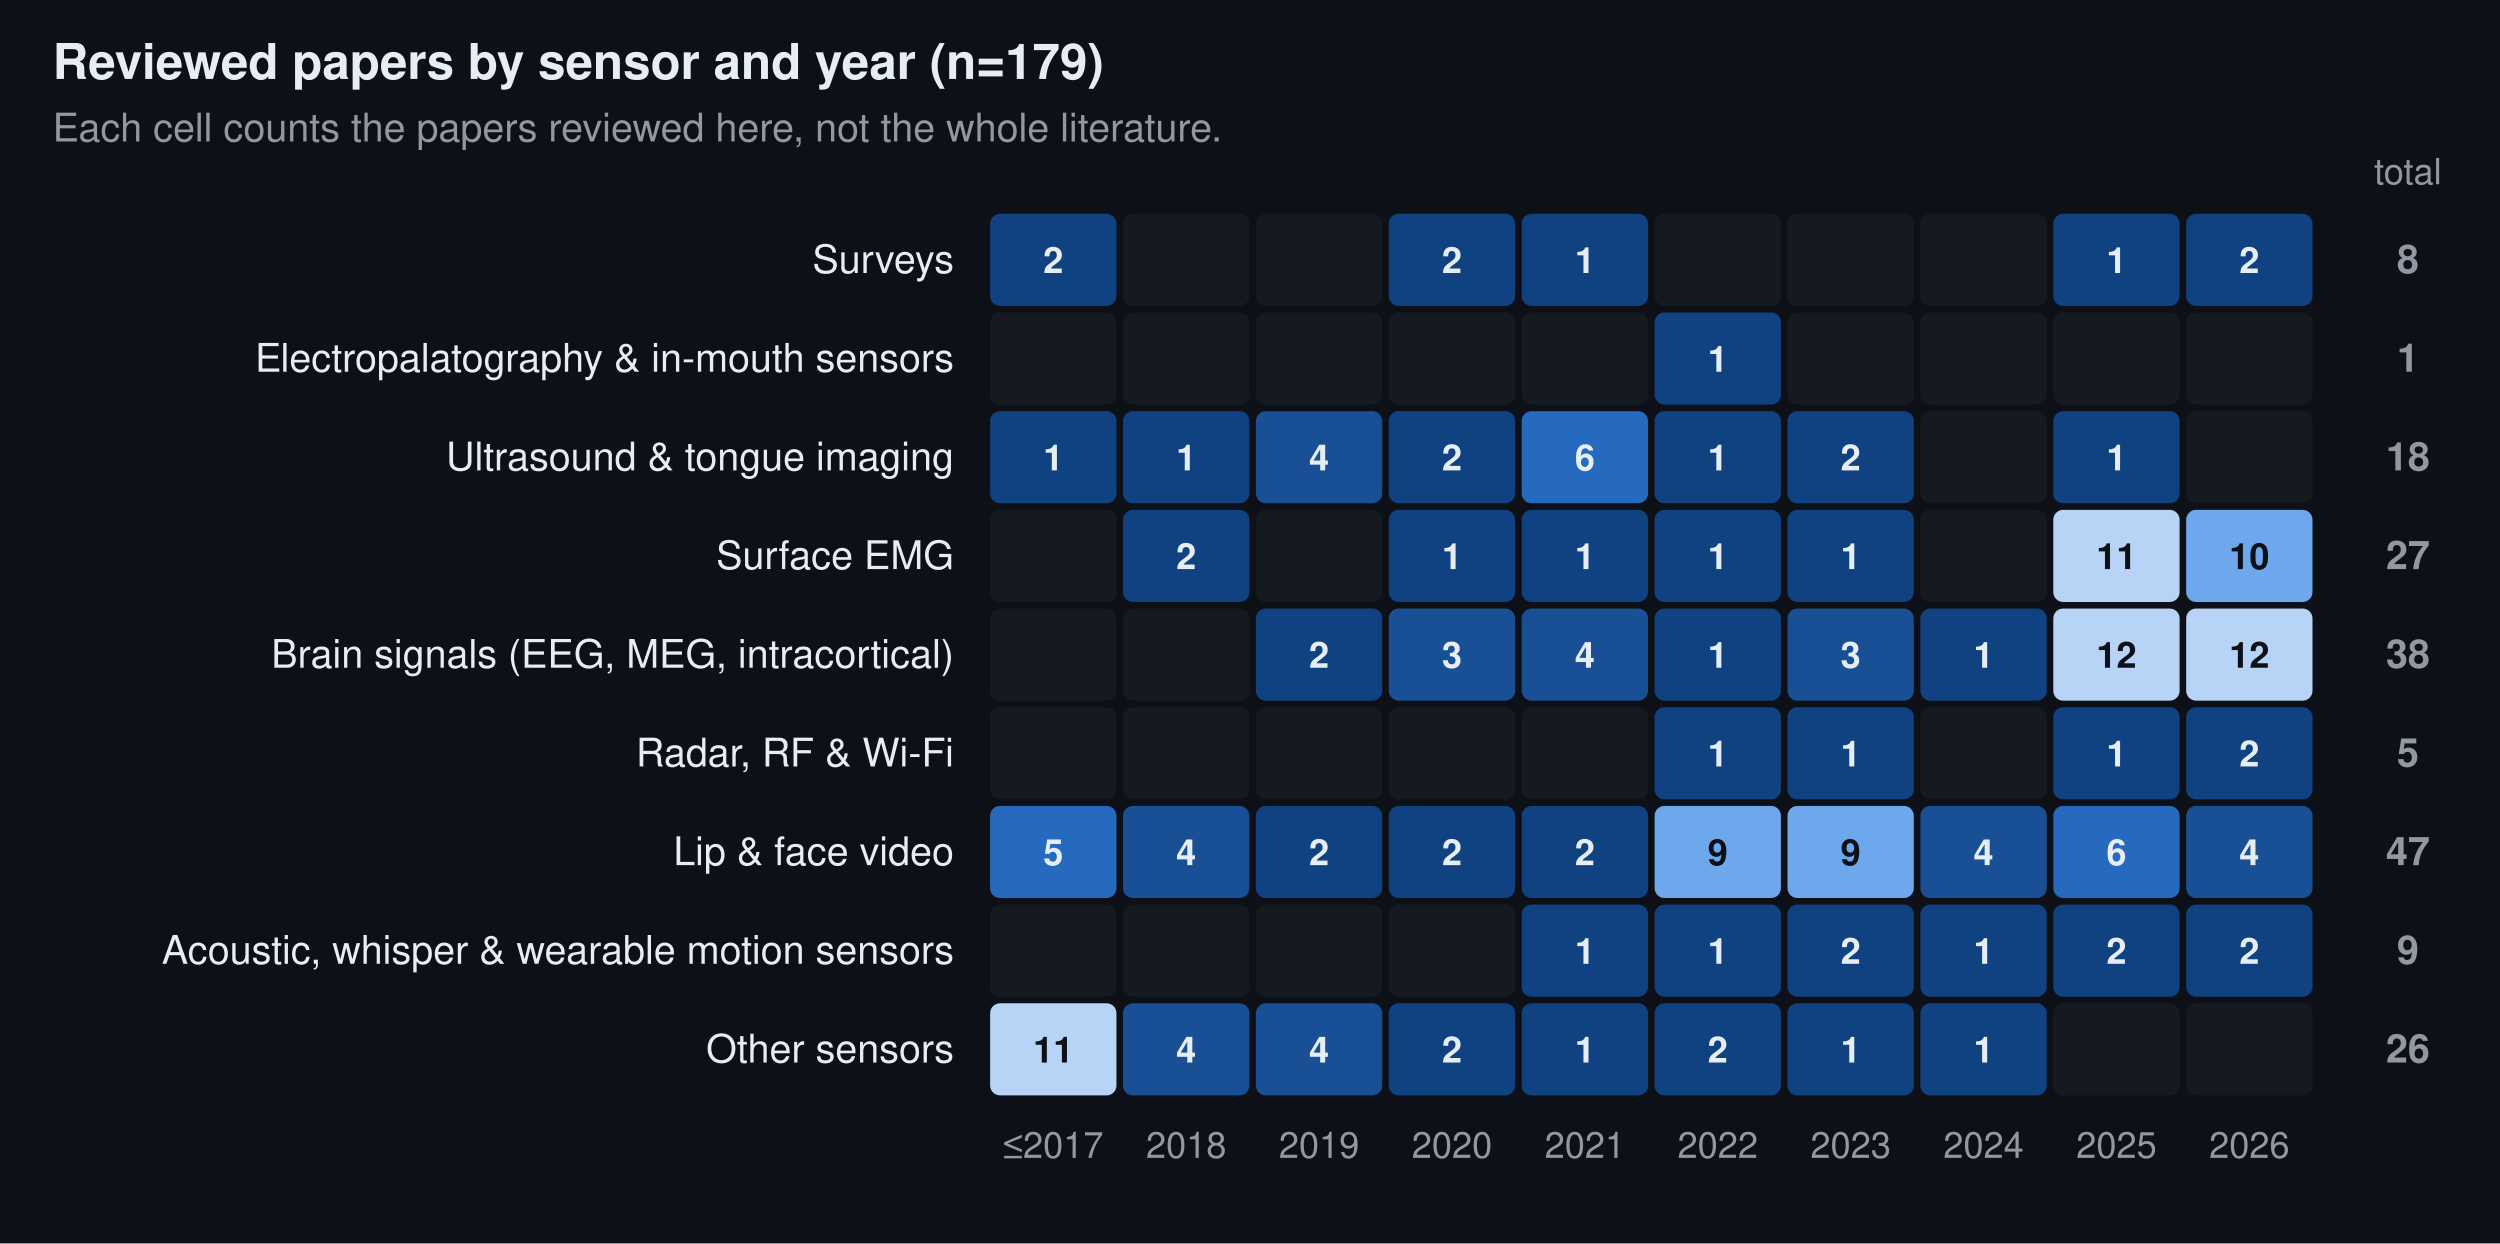
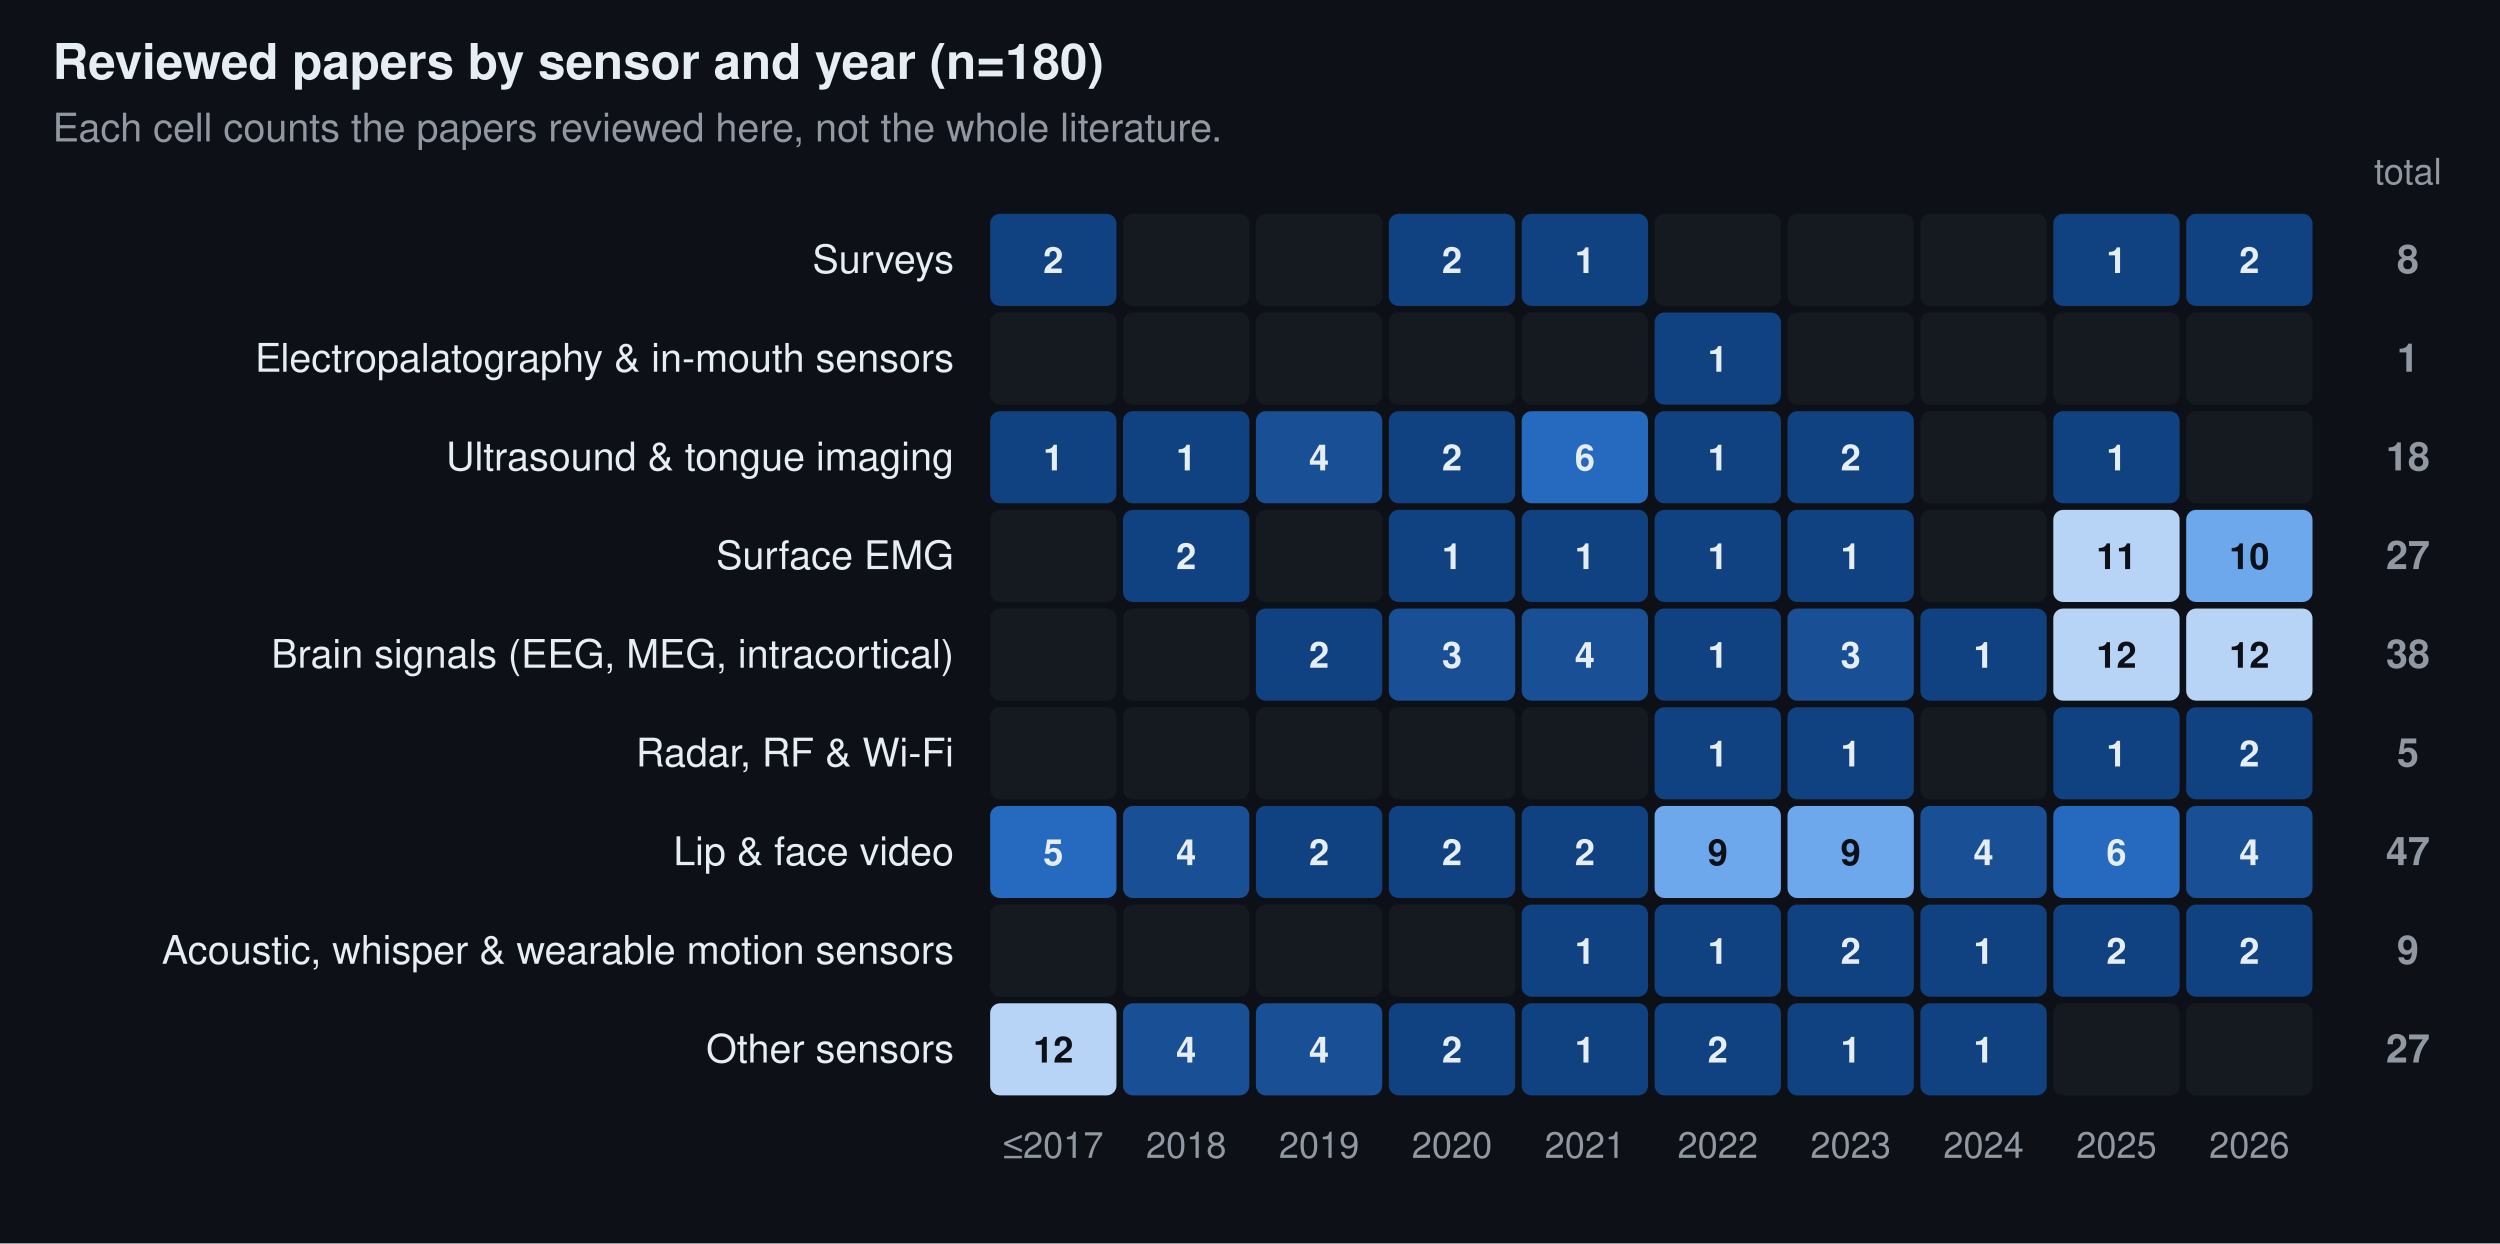
- <svg xmlns="http://www.w3.org/2000/svg" width="760" height="378" viewBox="0 0 760 378" font-family="-apple-system, BlinkMacSystemFont, 'Segoe UI', Helvetica, Arial, sans-serif" role="img" aria-label="Reviewed papers by sensor and year (n=179)">
+ <svg xmlns="http://www.w3.org/2000/svg" width="760" height="378" viewBox="0 0 760 378" font-family="-apple-system, BlinkMacSystemFont, 'Segoe UI', Helvetica, Arial, sans-serif" role="img" aria-label="Reviewed papers by sensor and year (n=180)">
  <rect width="760" height="378" fill="#0d1117" />
-   <text x="16.0" y="24.0" font-size="15" fill="#e6edf3" text-anchor="start" font-weight="600">Reviewed papers by sensor and year (n=179)</text>
+   <text x="16.0" y="24.0" font-size="15" fill="#e6edf3" text-anchor="start" font-weight="600">Reviewed papers by sensor and year (n=180)</text>
  <text x="16.0" y="43.0" font-size="12" fill="#9198a1" text-anchor="start">Each cell counts the papers reviewed here, not the whole literature.</text>
  <text x="320.2" y="352.0" font-size="11" fill="#9198a1" text-anchor="middle">≤2017</text>
  <text x="360.6" y="352.0" font-size="11" fill="#9198a1" text-anchor="middle">2018</text>
  <text x="401.0" y="352.0" font-size="11" fill="#9198a1" text-anchor="middle">2019</text>
  <text x="441.4" y="352.0" font-size="11" fill="#9198a1" text-anchor="middle">2020</text>
  <text x="481.8" y="352.0" font-size="11" fill="#9198a1" text-anchor="middle">2021</text>
  <text x="522.2" y="352.0" font-size="11" fill="#9198a1" text-anchor="middle">2022</text>
  <text x="562.6" y="352.0" font-size="11" fill="#9198a1" text-anchor="middle">2023</text>
  <text x="603.0" y="352.0" font-size="11" fill="#9198a1" text-anchor="middle">2024</text>
  <text x="643.4" y="352.0" font-size="11" fill="#9198a1" text-anchor="middle">2025</text>
  <text x="683.8" y="352.0" font-size="11" fill="#9198a1" text-anchor="middle">2026</text>
  <text x="732.0" y="56.0" font-size="11" fill="#9198a1" text-anchor="middle">total</text>
  <text x="290.0" y="83.0" font-size="12" fill="#e6edf3" text-anchor="end">Surveys</text>
  <rect x="301.0" y="65.0" width="38.4" height="28.0" rx="3" fill="#104281" />
  <text x="320.2" y="83.0" font-size="11" fill="#e6edf3" text-anchor="middle" font-weight="600">2</text>
  <rect x="341.4" y="65.0" width="38.4" height="28.0" rx="3" fill="#151a21" />
  <rect x="381.8" y="65.0" width="38.4" height="28.0" rx="3" fill="#151a21" />
  <rect x="422.2" y="65.0" width="38.4" height="28.0" rx="3" fill="#104281" />
  <text x="441.4" y="83.0" font-size="11" fill="#e6edf3" text-anchor="middle" font-weight="600">2</text>
  <rect x="462.6" y="65.0" width="38.4" height="28.0" rx="3" fill="#104281" />
  <text x="481.8" y="83.0" font-size="11" fill="#e6edf3" text-anchor="middle" font-weight="600">1</text>
  <rect x="503.0" y="65.0" width="38.4" height="28.0" rx="3" fill="#151a21" />
  <rect x="543.4" y="65.0" width="38.4" height="28.0" rx="3" fill="#151a21" />
  <rect x="583.8" y="65.0" width="38.4" height="28.0" rx="3" fill="#151a21" />
  <rect x="624.2" y="65.0" width="38.4" height="28.0" rx="3" fill="#104281" />
  <text x="643.4" y="83.0" font-size="11" fill="#e6edf3" text-anchor="middle" font-weight="600">1</text>
  <rect x="664.6" y="65.0" width="38.4" height="28.0" rx="3" fill="#104281" />
  <text x="683.8" y="83.0" font-size="11" fill="#e6edf3" text-anchor="middle" font-weight="600">2</text>
  <text x="732.0" y="83.0" font-size="12" fill="#9198a1" text-anchor="middle" font-weight="600">8</text>
  <text x="290.0" y="113.0" font-size="12" fill="#e6edf3" text-anchor="end">Electropalatography &amp; in-mouth sensors</text>
  <rect x="301.0" y="95.0" width="38.4" height="28.0" rx="3" fill="#151a21" />
  <rect x="341.4" y="95.0" width="38.4" height="28.0" rx="3" fill="#151a21" />
  <rect x="381.8" y="95.0" width="38.4" height="28.0" rx="3" fill="#151a21" />
  <rect x="422.2" y="95.0" width="38.4" height="28.0" rx="3" fill="#151a21" />
  <rect x="462.6" y="95.0" width="38.4" height="28.0" rx="3" fill="#151a21" />
  <rect x="503.0" y="95.0" width="38.4" height="28.0" rx="3" fill="#104281" />
  <text x="522.2" y="113.0" font-size="11" fill="#e6edf3" text-anchor="middle" font-weight="600">1</text>
  <rect x="543.4" y="95.0" width="38.4" height="28.0" rx="3" fill="#151a21" />
  <rect x="583.8" y="95.0" width="38.4" height="28.0" rx="3" fill="#151a21" />
  <rect x="624.2" y="95.0" width="38.4" height="28.0" rx="3" fill="#151a21" />
  <rect x="664.6" y="95.0" width="38.4" height="28.0" rx="3" fill="#151a21" />
  <text x="732.0" y="113.0" font-size="12" fill="#9198a1" text-anchor="middle" font-weight="600">1</text>
  <text x="290.0" y="143.0" font-size="12" fill="#e6edf3" text-anchor="end">Ultrasound &amp; tongue imaging</text>
  <rect x="301.0" y="125.0" width="38.4" height="28.0" rx="3" fill="#104281" />
  <text x="320.2" y="143.0" font-size="11" fill="#e6edf3" text-anchor="middle" font-weight="600">1</text>
  <rect x="341.4" y="125.0" width="38.4" height="28.0" rx="3" fill="#104281" />
  <text x="360.6" y="143.0" font-size="11" fill="#e6edf3" text-anchor="middle" font-weight="600">1</text>
  <rect x="381.8" y="125.0" width="38.4" height="28.0" rx="3" fill="#184f95" />
  <text x="401.0" y="143.0" font-size="11" fill="#e6edf3" text-anchor="middle" font-weight="600">4</text>
  <rect x="422.2" y="125.0" width="38.4" height="28.0" rx="3" fill="#104281" />
  <text x="441.4" y="143.0" font-size="11" fill="#e6edf3" text-anchor="middle" font-weight="600">2</text>
  <rect x="462.6" y="125.0" width="38.4" height="28.0" rx="3" fill="#256abf" />
  <text x="481.8" y="143.0" font-size="11" fill="#e6edf3" text-anchor="middle" font-weight="600">6</text>
  <rect x="503.0" y="125.0" width="38.4" height="28.0" rx="3" fill="#104281" />
  <text x="522.2" y="143.0" font-size="11" fill="#e6edf3" text-anchor="middle" font-weight="600">1</text>
  <rect x="543.4" y="125.0" width="38.4" height="28.0" rx="3" fill="#104281" />
  <text x="562.6" y="143.0" font-size="11" fill="#e6edf3" text-anchor="middle" font-weight="600">2</text>
  <rect x="583.8" y="125.0" width="38.4" height="28.0" rx="3" fill="#151a21" />
  <rect x="624.2" y="125.0" width="38.4" height="28.0" rx="3" fill="#104281" />
  <text x="643.4" y="143.0" font-size="11" fill="#e6edf3" text-anchor="middle" font-weight="600">1</text>
  <rect x="664.6" y="125.0" width="38.4" height="28.0" rx="3" fill="#151a21" />
  <text x="732.0" y="143.0" font-size="12" fill="#9198a1" text-anchor="middle" font-weight="600">18</text>
  <text x="290.0" y="173.0" font-size="12" fill="#e6edf3" text-anchor="end">Surface EMG</text>
  <rect x="301.0" y="155.0" width="38.4" height="28.0" rx="3" fill="#151a21" />
  <rect x="341.4" y="155.0" width="38.4" height="28.0" rx="3" fill="#104281" />
  <text x="360.6" y="173.0" font-size="11" fill="#e6edf3" text-anchor="middle" font-weight="600">2</text>
  <rect x="381.8" y="155.0" width="38.4" height="28.0" rx="3" fill="#151a21" />
  <rect x="422.2" y="155.0" width="38.4" height="28.0" rx="3" fill="#104281" />
  <text x="441.4" y="173.0" font-size="11" fill="#e6edf3" text-anchor="middle" font-weight="600">1</text>
  <rect x="462.6" y="155.0" width="38.4" height="28.0" rx="3" fill="#104281" />
  <text x="481.8" y="173.0" font-size="11" fill="#e6edf3" text-anchor="middle" font-weight="600">1</text>
  <rect x="503.0" y="155.0" width="38.4" height="28.0" rx="3" fill="#104281" />
  <text x="522.2" y="173.0" font-size="11" fill="#e6edf3" text-anchor="middle" font-weight="600">1</text>
  <rect x="543.4" y="155.0" width="38.4" height="28.0" rx="3" fill="#104281" />
  <text x="562.6" y="173.0" font-size="11" fill="#e6edf3" text-anchor="middle" font-weight="600">1</text>
  <rect x="583.8" y="155.0" width="38.4" height="28.0" rx="3" fill="#151a21" />
  <rect x="624.2" y="155.0" width="38.4" height="28.0" rx="3" fill="#b7d3f6" />
  <text x="643.4" y="173.0" font-size="11" fill="#0d1117" text-anchor="middle" font-weight="600">11</text>
  <rect x="664.6" y="155.0" width="38.4" height="28.0" rx="3" fill="#6da7ec" />
  <text x="683.8" y="173.0" font-size="11" fill="#0d1117" text-anchor="middle" font-weight="600">10</text>
  <text x="732.0" y="173.0" font-size="12" fill="#9198a1" text-anchor="middle" font-weight="600">27</text>
  <text x="290.0" y="203.0" font-size="12" fill="#e6edf3" text-anchor="end">Brain signals (EEG, MEG, intracortical)</text>
  <rect x="301.0" y="185.0" width="38.4" height="28.0" rx="3" fill="#151a21" />
  <rect x="341.4" y="185.0" width="38.4" height="28.0" rx="3" fill="#151a21" />
  <rect x="381.8" y="185.0" width="38.4" height="28.0" rx="3" fill="#104281" />
  <text x="401.0" y="203.0" font-size="11" fill="#e6edf3" text-anchor="middle" font-weight="600">2</text>
  <rect x="422.2" y="185.0" width="38.4" height="28.0" rx="3" fill="#184f95" />
  <text x="441.4" y="203.0" font-size="11" fill="#e6edf3" text-anchor="middle" font-weight="600">3</text>
  <rect x="462.6" y="185.0" width="38.4" height="28.0" rx="3" fill="#184f95" />
  <text x="481.8" y="203.0" font-size="11" fill="#e6edf3" text-anchor="middle" font-weight="600">4</text>
  <rect x="503.0" y="185.0" width="38.4" height="28.0" rx="3" fill="#104281" />
  <text x="522.2" y="203.0" font-size="11" fill="#e6edf3" text-anchor="middle" font-weight="600">1</text>
  <rect x="543.4" y="185.0" width="38.4" height="28.0" rx="3" fill="#184f95" />
  <text x="562.6" y="203.0" font-size="11" fill="#e6edf3" text-anchor="middle" font-weight="600">3</text>
  <rect x="583.8" y="185.0" width="38.4" height="28.0" rx="3" fill="#104281" />
  <text x="603.0" y="203.0" font-size="11" fill="#e6edf3" text-anchor="middle" font-weight="600">1</text>
  <rect x="624.2" y="185.0" width="38.4" height="28.0" rx="3" fill="#b7d3f6" />
  <text x="643.4" y="203.0" font-size="11" fill="#0d1117" text-anchor="middle" font-weight="600">12</text>
  <rect x="664.6" y="185.0" width="38.4" height="28.0" rx="3" fill="#b7d3f6" />
  <text x="683.8" y="203.0" font-size="11" fill="#0d1117" text-anchor="middle" font-weight="600">12</text>
  <text x="732.0" y="203.0" font-size="12" fill="#9198a1" text-anchor="middle" font-weight="600">38</text>
  <text x="290.0" y="233.0" font-size="12" fill="#e6edf3" text-anchor="end">Radar, RF &amp; Wi-Fi</text>
  <rect x="301.0" y="215.0" width="38.4" height="28.0" rx="3" fill="#151a21" />
  <rect x="341.4" y="215.0" width="38.4" height="28.0" rx="3" fill="#151a21" />
  <rect x="381.8" y="215.0" width="38.4" height="28.0" rx="3" fill="#151a21" />
  <rect x="422.2" y="215.0" width="38.4" height="28.0" rx="3" fill="#151a21" />
  <rect x="462.6" y="215.0" width="38.4" height="28.0" rx="3" fill="#151a21" />
  <rect x="503.0" y="215.0" width="38.4" height="28.0" rx="3" fill="#104281" />
  <text x="522.2" y="233.0" font-size="11" fill="#e6edf3" text-anchor="middle" font-weight="600">1</text>
  <rect x="543.4" y="215.0" width="38.4" height="28.0" rx="3" fill="#104281" />
  <text x="562.6" y="233.0" font-size="11" fill="#e6edf3" text-anchor="middle" font-weight="600">1</text>
  <rect x="583.8" y="215.0" width="38.4" height="28.0" rx="3" fill="#151a21" />
  <rect x="624.2" y="215.0" width="38.4" height="28.0" rx="3" fill="#104281" />
  <text x="643.4" y="233.0" font-size="11" fill="#e6edf3" text-anchor="middle" font-weight="600">1</text>
  <rect x="664.6" y="215.0" width="38.4" height="28.0" rx="3" fill="#104281" />
  <text x="683.8" y="233.0" font-size="11" fill="#e6edf3" text-anchor="middle" font-weight="600">2</text>
  <text x="732.0" y="233.0" font-size="12" fill="#9198a1" text-anchor="middle" font-weight="600">5</text>
  <text x="290.0" y="263.0" font-size="12" fill="#e6edf3" text-anchor="end">Lip &amp; face video</text>
  <rect x="301.0" y="245.0" width="38.4" height="28.0" rx="3" fill="#256abf" />
  <text x="320.2" y="263.0" font-size="11" fill="#e6edf3" text-anchor="middle" font-weight="600">5</text>
  <rect x="341.4" y="245.0" width="38.4" height="28.0" rx="3" fill="#184f95" />
  <text x="360.6" y="263.0" font-size="11" fill="#e6edf3" text-anchor="middle" font-weight="600">4</text>
  <rect x="381.8" y="245.0" width="38.4" height="28.0" rx="3" fill="#104281" />
  <text x="401.0" y="263.0" font-size="11" fill="#e6edf3" text-anchor="middle" font-weight="600">2</text>
  <rect x="422.2" y="245.0" width="38.4" height="28.0" rx="3" fill="#104281" />
  <text x="441.4" y="263.0" font-size="11" fill="#e6edf3" text-anchor="middle" font-weight="600">2</text>
  <rect x="462.6" y="245.0" width="38.4" height="28.0" rx="3" fill="#104281" />
  <text x="481.8" y="263.0" font-size="11" fill="#e6edf3" text-anchor="middle" font-weight="600">2</text>
  <rect x="503.0" y="245.0" width="38.4" height="28.0" rx="3" fill="#6da7ec" />
  <text x="522.2" y="263.0" font-size="11" fill="#0d1117" text-anchor="middle" font-weight="600">9</text>
  <rect x="543.4" y="245.0" width="38.4" height="28.0" rx="3" fill="#6da7ec" />
  <text x="562.6" y="263.0" font-size="11" fill="#0d1117" text-anchor="middle" font-weight="600">9</text>
  <rect x="583.8" y="245.0" width="38.4" height="28.0" rx="3" fill="#184f95" />
  <text x="603.0" y="263.0" font-size="11" fill="#e6edf3" text-anchor="middle" font-weight="600">4</text>
  <rect x="624.2" y="245.0" width="38.4" height="28.0" rx="3" fill="#256abf" />
  <text x="643.4" y="263.0" font-size="11" fill="#e6edf3" text-anchor="middle" font-weight="600">6</text>
  <rect x="664.6" y="245.0" width="38.4" height="28.0" rx="3" fill="#184f95" />
  <text x="683.8" y="263.0" font-size="11" fill="#e6edf3" text-anchor="middle" font-weight="600">4</text>
  <text x="732.0" y="263.0" font-size="12" fill="#9198a1" text-anchor="middle" font-weight="600">47</text>
  <text x="290.0" y="293.0" font-size="12" fill="#e6edf3" text-anchor="end">Acoustic, whisper &amp; wearable motion sensors</text>
  <rect x="301.0" y="275.0" width="38.4" height="28.0" rx="3" fill="#151a21" />
  <rect x="341.4" y="275.0" width="38.4" height="28.0" rx="3" fill="#151a21" />
  <rect x="381.8" y="275.0" width="38.4" height="28.0" rx="3" fill="#151a21" />
  <rect x="422.2" y="275.0" width="38.4" height="28.0" rx="3" fill="#151a21" />
  <rect x="462.6" y="275.0" width="38.4" height="28.0" rx="3" fill="#104281" />
  <text x="481.8" y="293.0" font-size="11" fill="#e6edf3" text-anchor="middle" font-weight="600">1</text>
  <rect x="503.0" y="275.0" width="38.4" height="28.0" rx="3" fill="#104281" />
  <text x="522.2" y="293.0" font-size="11" fill="#e6edf3" text-anchor="middle" font-weight="600">1</text>
  <rect x="543.4" y="275.0" width="38.4" height="28.0" rx="3" fill="#104281" />
  <text x="562.6" y="293.0" font-size="11" fill="#e6edf3" text-anchor="middle" font-weight="600">2</text>
  <rect x="583.8" y="275.0" width="38.4" height="28.0" rx="3" fill="#104281" />
  <text x="603.0" y="293.0" font-size="11" fill="#e6edf3" text-anchor="middle" font-weight="600">1</text>
  <rect x="624.2" y="275.0" width="38.4" height="28.0" rx="3" fill="#104281" />
  <text x="643.4" y="293.0" font-size="11" fill="#e6edf3" text-anchor="middle" font-weight="600">2</text>
  <rect x="664.6" y="275.0" width="38.4" height="28.0" rx="3" fill="#104281" />
  <text x="683.8" y="293.0" font-size="11" fill="#e6edf3" text-anchor="middle" font-weight="600">2</text>
  <text x="732.0" y="293.0" font-size="12" fill="#9198a1" text-anchor="middle" font-weight="600">9</text>
  <text x="290.0" y="323.0" font-size="12" fill="#e6edf3" text-anchor="end">Other sensors</text>
  <rect x="301.0" y="305.0" width="38.4" height="28.0" rx="3" fill="#b7d3f6" />
-   <text x="320.2" y="323.0" font-size="11" fill="#0d1117" text-anchor="middle" font-weight="600">11</text>
+   <text x="320.2" y="323.0" font-size="11" fill="#0d1117" text-anchor="middle" font-weight="600">12</text>
  <rect x="341.4" y="305.0" width="38.4" height="28.0" rx="3" fill="#184f95" />
  <text x="360.6" y="323.0" font-size="11" fill="#e6edf3" text-anchor="middle" font-weight="600">4</text>
  <rect x="381.8" y="305.0" width="38.4" height="28.0" rx="3" fill="#184f95" />
  <text x="401.0" y="323.0" font-size="11" fill="#e6edf3" text-anchor="middle" font-weight="600">4</text>
  <rect x="422.2" y="305.0" width="38.4" height="28.0" rx="3" fill="#104281" />
  <text x="441.4" y="323.0" font-size="11" fill="#e6edf3" text-anchor="middle" font-weight="600">2</text>
  <rect x="462.6" y="305.0" width="38.4" height="28.0" rx="3" fill="#104281" />
  <text x="481.8" y="323.0" font-size="11" fill="#e6edf3" text-anchor="middle" font-weight="600">1</text>
  <rect x="503.0" y="305.0" width="38.4" height="28.0" rx="3" fill="#104281" />
  <text x="522.2" y="323.0" font-size="11" fill="#e6edf3" text-anchor="middle" font-weight="600">2</text>
  <rect x="543.4" y="305.0" width="38.4" height="28.0" rx="3" fill="#104281" />
  <text x="562.6" y="323.0" font-size="11" fill="#e6edf3" text-anchor="middle" font-weight="600">1</text>
  <rect x="583.8" y="305.0" width="38.4" height="28.0" rx="3" fill="#104281" />
  <text x="603.0" y="323.0" font-size="11" fill="#e6edf3" text-anchor="middle" font-weight="600">1</text>
  <rect x="624.2" y="305.0" width="38.4" height="28.0" rx="3" fill="#151a21" />
  <rect x="664.6" y="305.0" width="38.4" height="28.0" rx="3" fill="#151a21" />
-   <text x="732.0" y="323.0" font-size="12" fill="#9198a1" text-anchor="middle" font-weight="600">26</text>
+   <text x="732.0" y="323.0" font-size="12" fill="#9198a1" text-anchor="middle" font-weight="600">27</text>
</svg>
